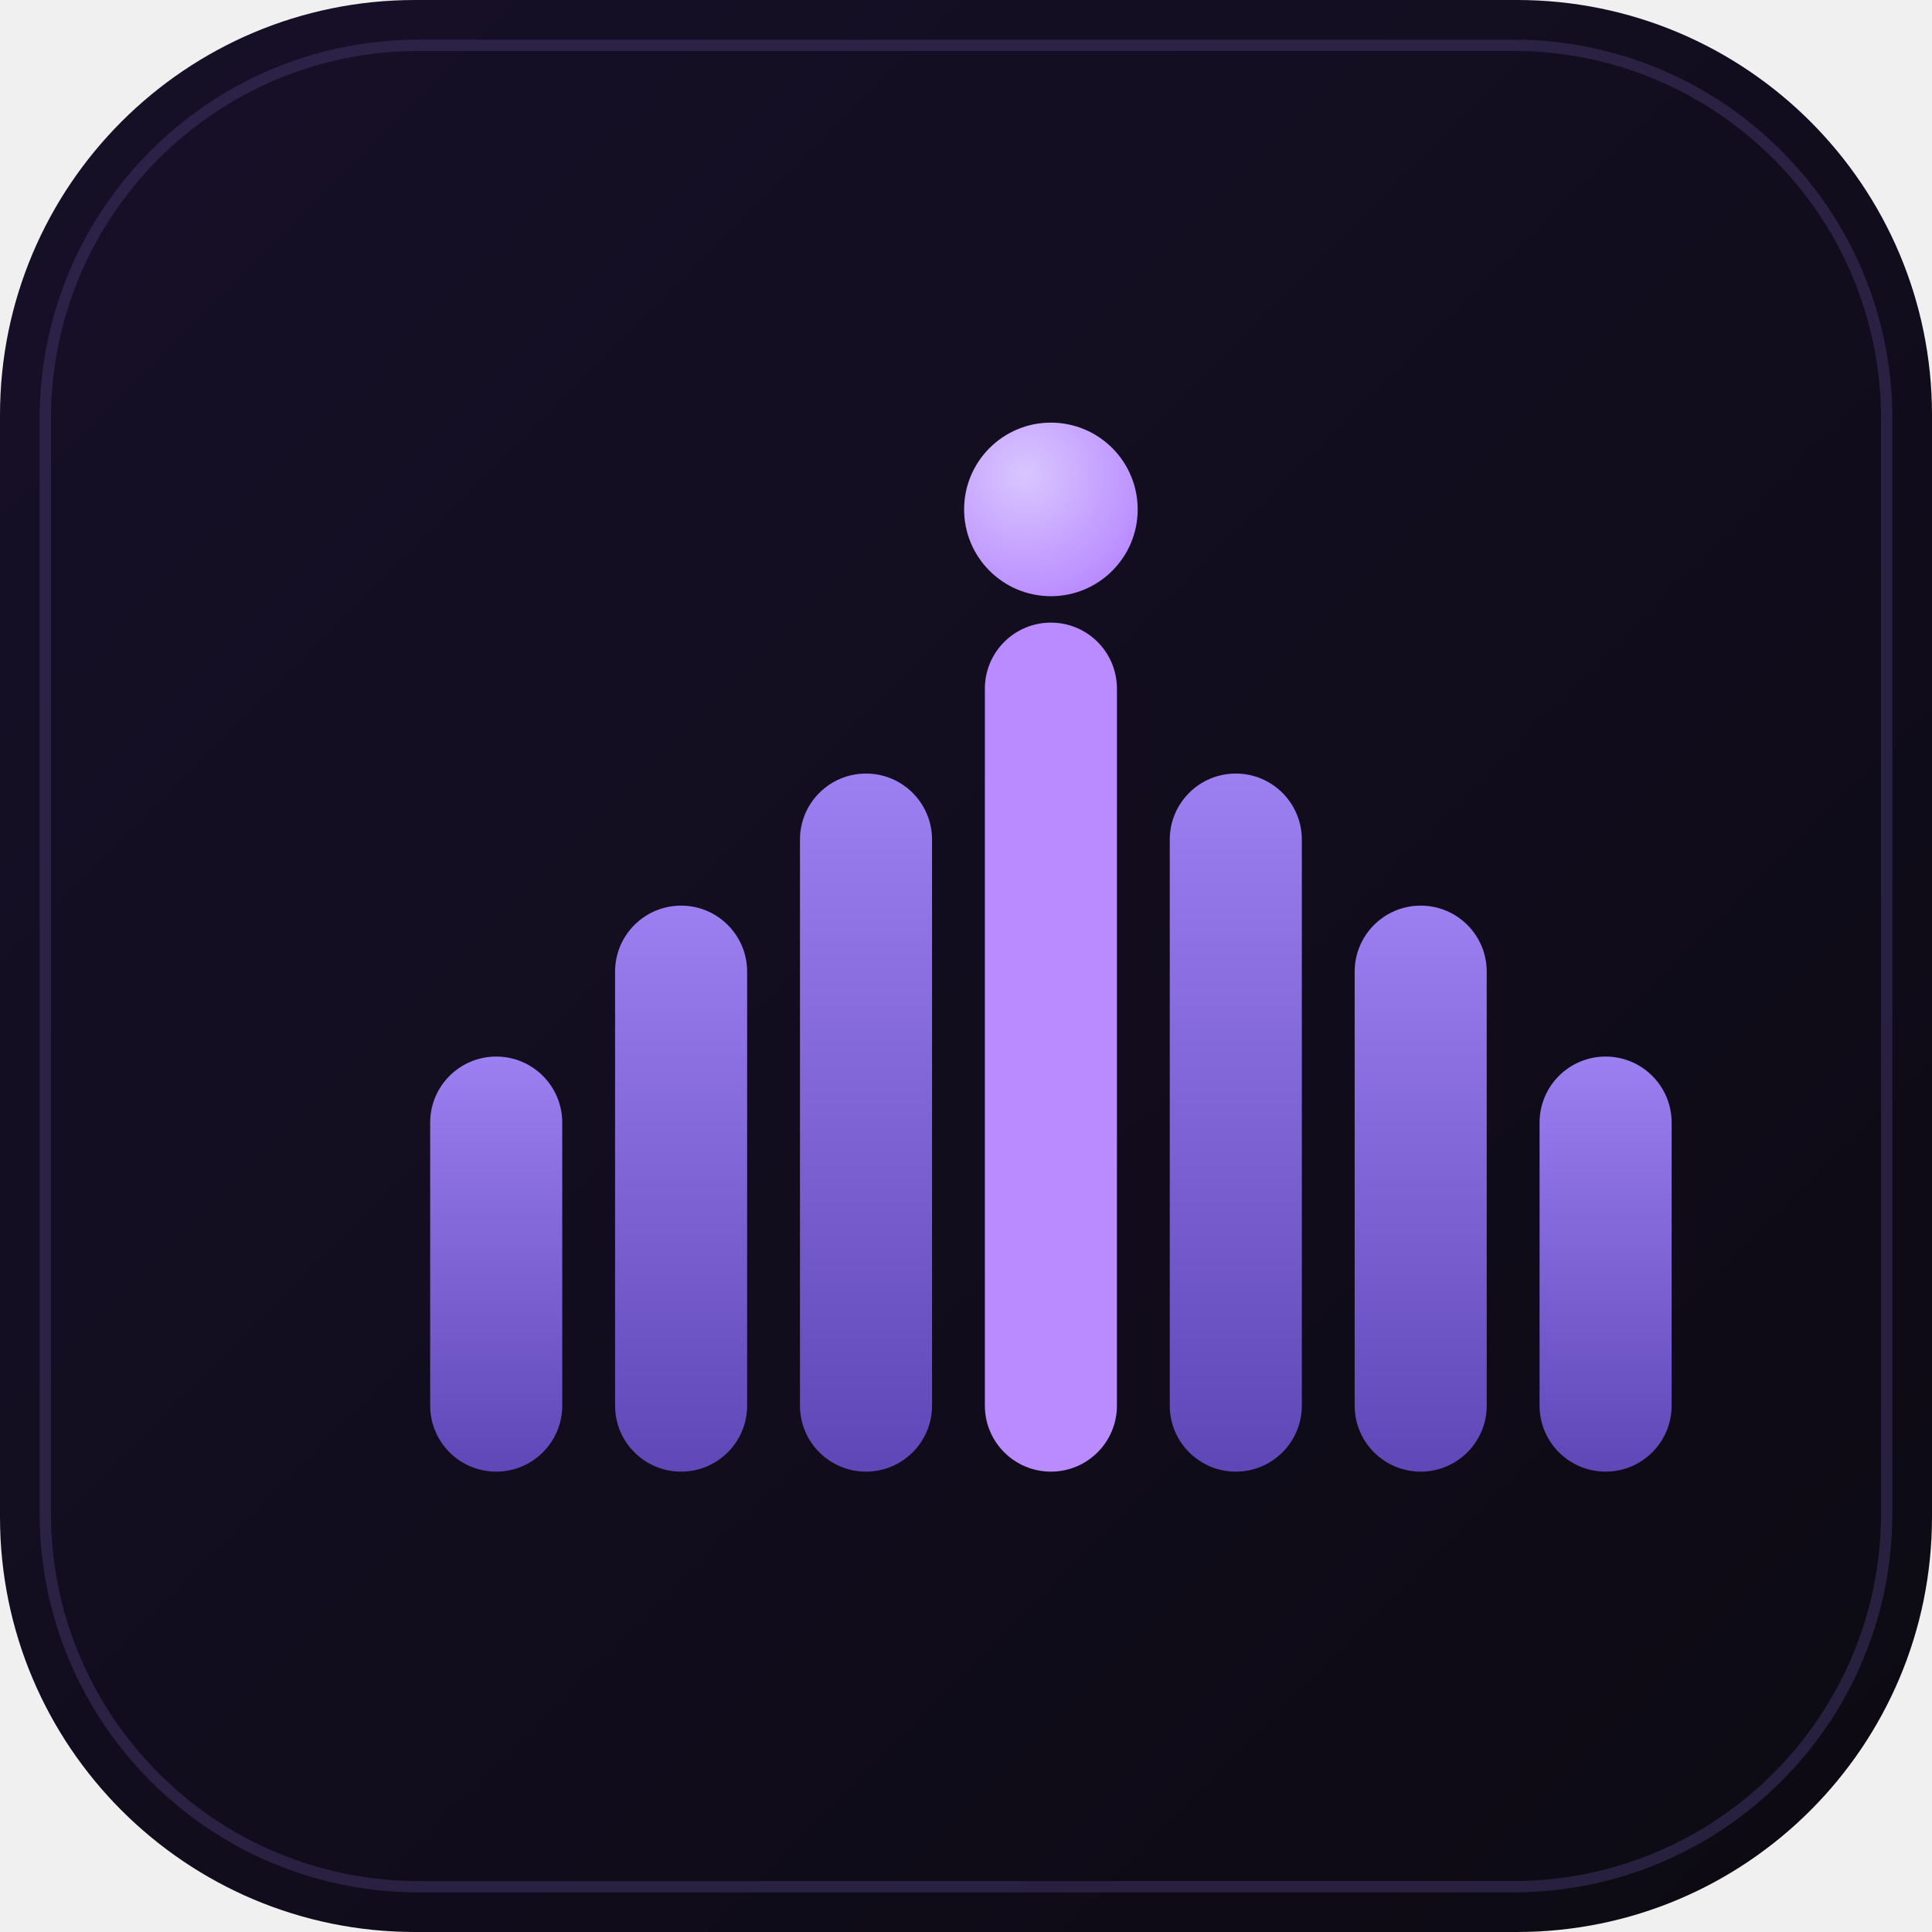
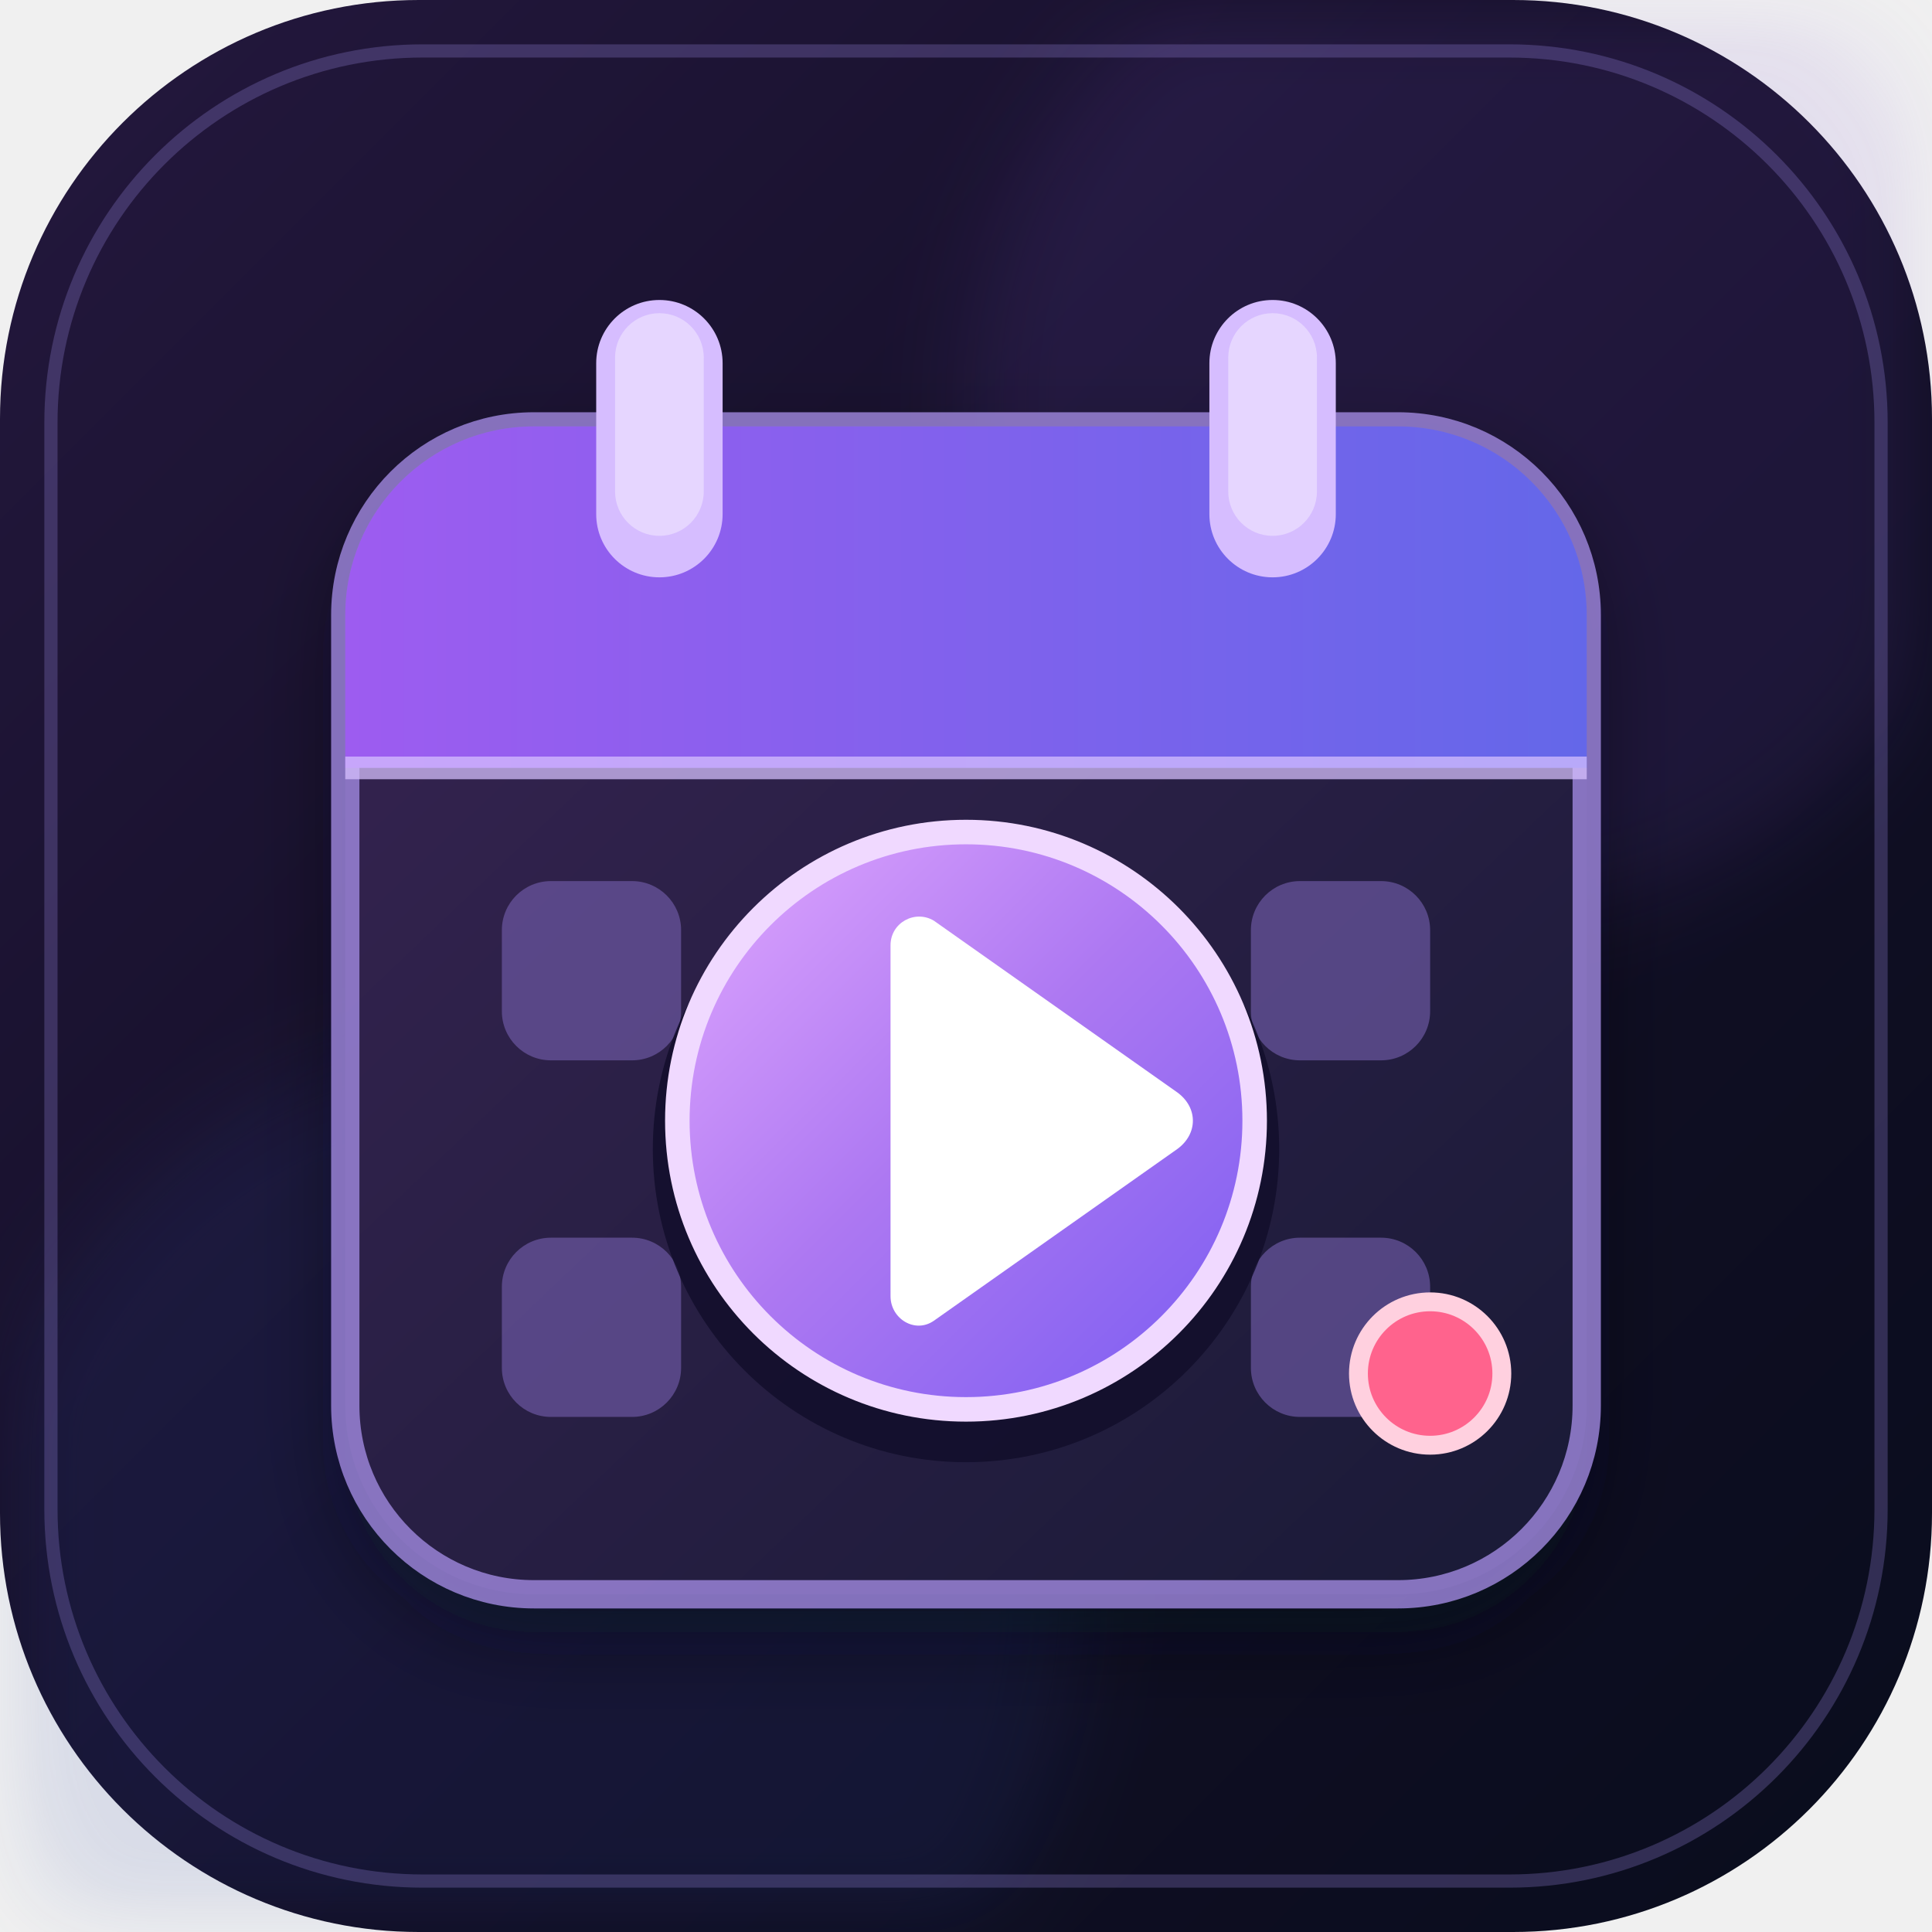
- <svg xmlns="http://www.w3.org/2000/svg" viewBox="0 0 1024 1024" width="1024" height="1024">
+ <svg xmlns="http://www.w3.org/2000/svg" viewBox="0 0 1024 1024" width="1024" height="1024" role="img" aria-label="Streamplan Maker calendar and play symbol">
  <defs>
-     <linearGradient id="bg" x1="0%" y1="0%" x2="100%" y2="100%">
-       <stop offset="0%" stop-color="#171029" />
-       <stop offset="100%" stop-color="#0c0a12" />
+     <linearGradient id="tile" x1="0" y1="0" x2="1" y2="1">
+       <stop offset="0" stop-color="#24183e" />
+       <stop offset="0.55" stop-color="#120e25" />
+       <stop offset="1" stop-color="#090d1d" />
    </linearGradient>
-     <linearGradient id="bars" x1="0%" y1="100%" x2="0%" y2="0%">
-       <stop offset="0%" stop-color="#5f47b8" />
-       <stop offset="100%" stop-color="#9c7ff0" />
+     <linearGradient id="calendar" x1="0" y1="0" x2="1" y2="1">
+       <stop offset="0" stop-color="#372452" />
+       <stop offset="1" stop-color="#191a36" />
    </linearGradient>
-     <radialGradient id="dot" cx="35%" cy="30%" r="75%">
-       <stop offset="0%" stop-color="#d9c6ff" />
-       <stop offset="100%" stop-color="#b98bff" />
-     </radialGradient>
+     <linearGradient id="header" x1="0" y1="0" x2="1" y2="0">
+       <stop offset="0" stop-color="#9d5cf0" />
+       <stop offset="1" stop-color="#6467e9" />
+     </linearGradient>
+     <linearGradient id="play" x1="0" y1="0" x2="1" y2="1">
+       <stop offset="0" stop-color="#e1a8ff" />
+       <stop offset="0.48" stop-color="#ad78f2" />
+       <stop offset="1" stop-color="#795cf2" />
+     </linearGradient>
+     <filter id="shadow" x="-25%" y="-25%" width="150%" height="160%">
+       <feGaussianBlur stdDeviation="25" />
+     </filter>
+     <clipPath id="calendarClip">
+       <rect x="183" y="226" width="658" height="619" rx="100" />
+     </clipPath>
  </defs>
-   <rect x="0" y="0" width="1024" height="1024" rx="220" fill="url(#bg)" />
-   <rect x="24" y="24" width="976" height="976" rx="198" fill="none" stroke="#3a2f5c" stroke-width="6" opacity="0.6" />
-   <g>
-     <rect x="228" y="560" width="70" height="220" rx="35" fill="url(#bars)" />
-     <rect x="326" y="480" width="70" height="300" rx="35" fill="url(#bars)" />
-     <rect x="424" y="410" width="70" height="370" rx="35" fill="url(#bars)" />
-     <rect x="522" y="330" width="70" height="450" rx="35" fill="#b98bff" />
-     <rect x="620" y="410" width="70" height="370" rx="35" fill="url(#bars)" />
-     <rect x="718" y="480" width="70" height="300" rx="35" fill="url(#bars)" />
-     <rect x="816" y="560" width="70" height="220" rx="35" fill="url(#bars)" />
+   <rect width="1024" height="1024" rx="222" fill="url(#tile)" />
+   <circle cx="786" cy="214" r="272" fill="#8157d7" opacity=".12" filter="url(#shadow)" />
+   <circle cx="277" cy="845" r="294" fill="#344fae" opacity=".13" filter="url(#shadow)" />
+   <rect x="27" y="27" width="970" height="970" rx="197" fill="none" stroke="#9180d7" stroke-opacity=".29" stroke-width="7" />
+   <rect x="183" y="246" width="658" height="619" rx="100" fill="#040712" opacity=".52" filter="url(#shadow)" />
+   <rect x="183" y="226" width="658" height="619" rx="100" fill="url(#calendar)" stroke="#9d86db" stroke-opacity=".82" stroke-width="15" />
+   <g clip-path="url(#calendarClip)">
+     <rect x="183" y="226" width="658" height="181" fill="url(#header)" />
+     <path d="M183 407H841" stroke="#d7c1ff" stroke-opacity=".73" stroke-width="12" />
  </g>
-   <circle cx="557" cy="270" r="46" fill="url(#dot)" />
+   <rect x="316" y="159" width="67" height="147" rx="33.5" fill="#d6bdff" />
+   <rect x="641" y="159" width="67" height="147" rx="33.5" fill="#d6bdff" />
+   <rect x="326" y="166" width="47" height="118" rx="23.5" fill="#f3eaff" opacity=".56" />
+   <rect x="651" y="166" width="47" height="118" rx="23.5" fill="#f3eaff" opacity=".56" />
+   <rect x="266" y="467" width="95" height="95" rx="26" fill="#7761b0" opacity=".6" />
+   <rect x="663" y="467" width="95" height="95" rx="26" fill="#7761b0" opacity=".6" />
+   <rect x="266" y="656" width="95" height="95" rx="26" fill="#7761b0" opacity=".6" />
+   <rect x="663" y="656" width="95" height="95" rx="26" fill="#7761b0" opacity=".6" />
+   <circle cx="512" cy="609" r="166" fill="#100d29" opacity=".8" />
+   <circle cx="512" cy="594" r="153" fill="url(#play)" stroke="#f0d9ff" stroke-width="13" />
+   <path d="M472 501C472 489 485 482 495 488L624 579C635 587 635 601 624 609L495 700C485 707 472 699 472 687Z" fill="#ffffff" />
+   <circle cx="758" cy="728" r="38" fill="#ff638d" stroke="#ffd0df" stroke-width="10" />
</svg>
